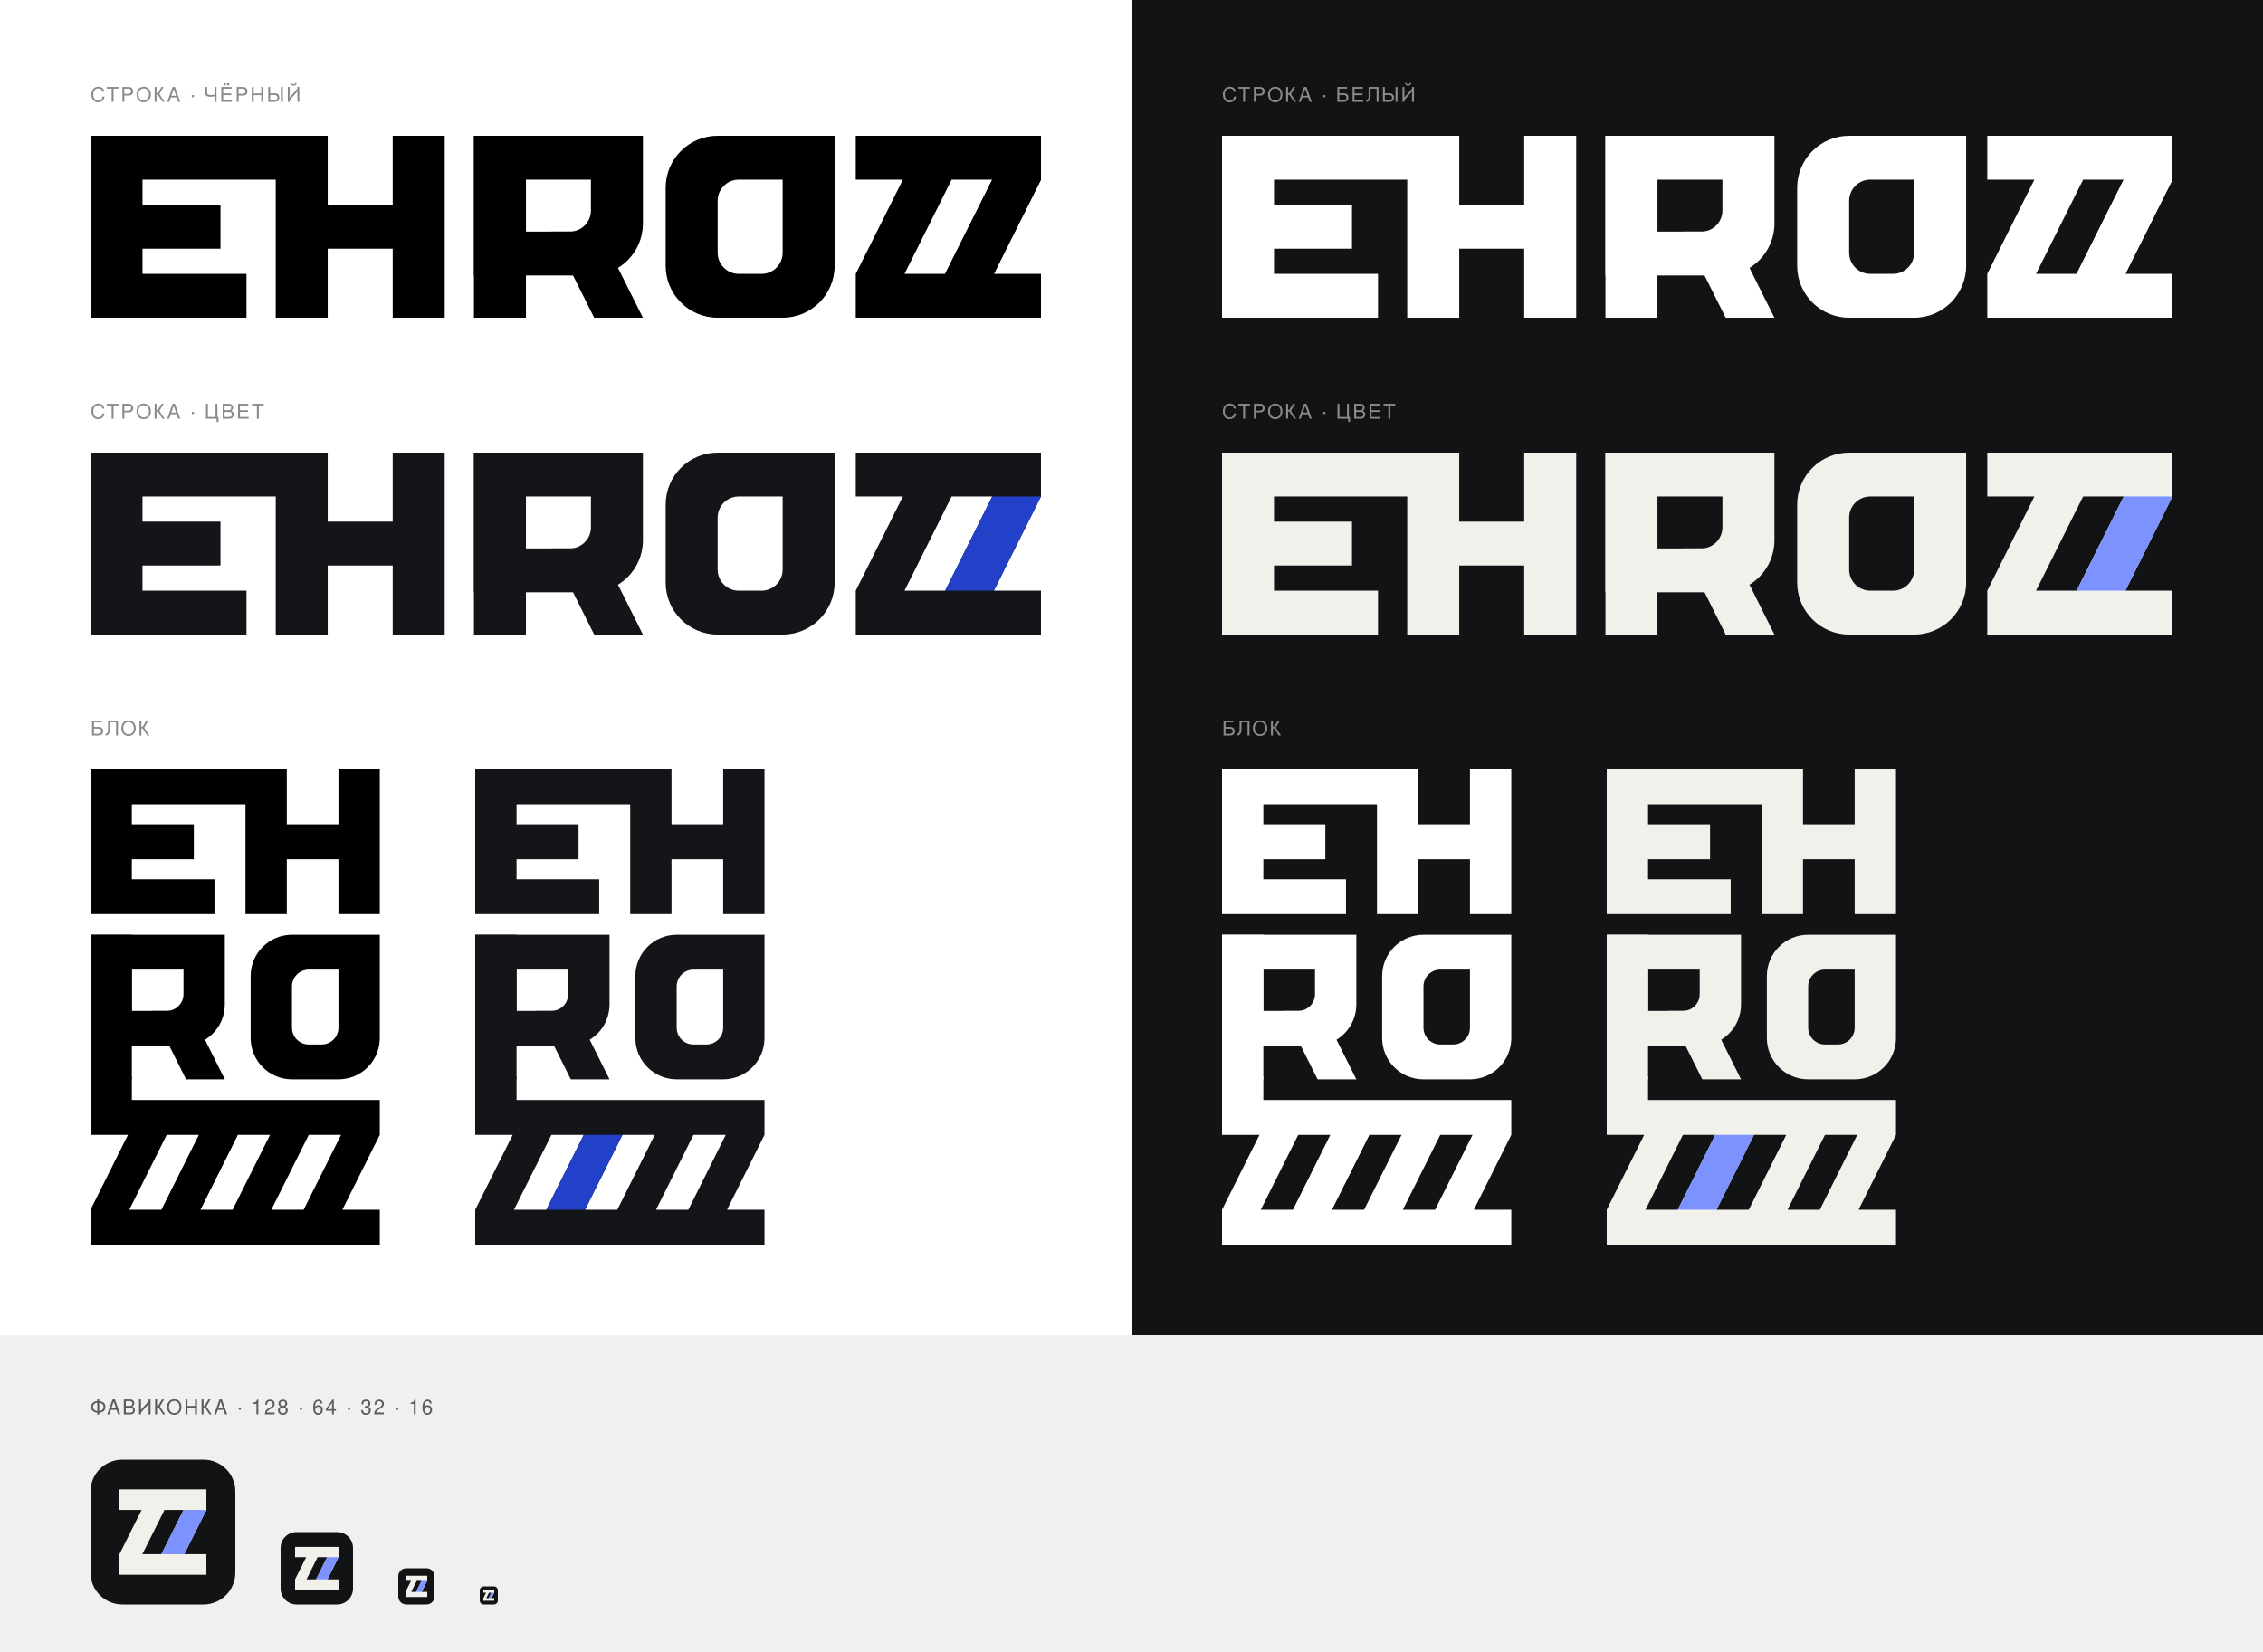
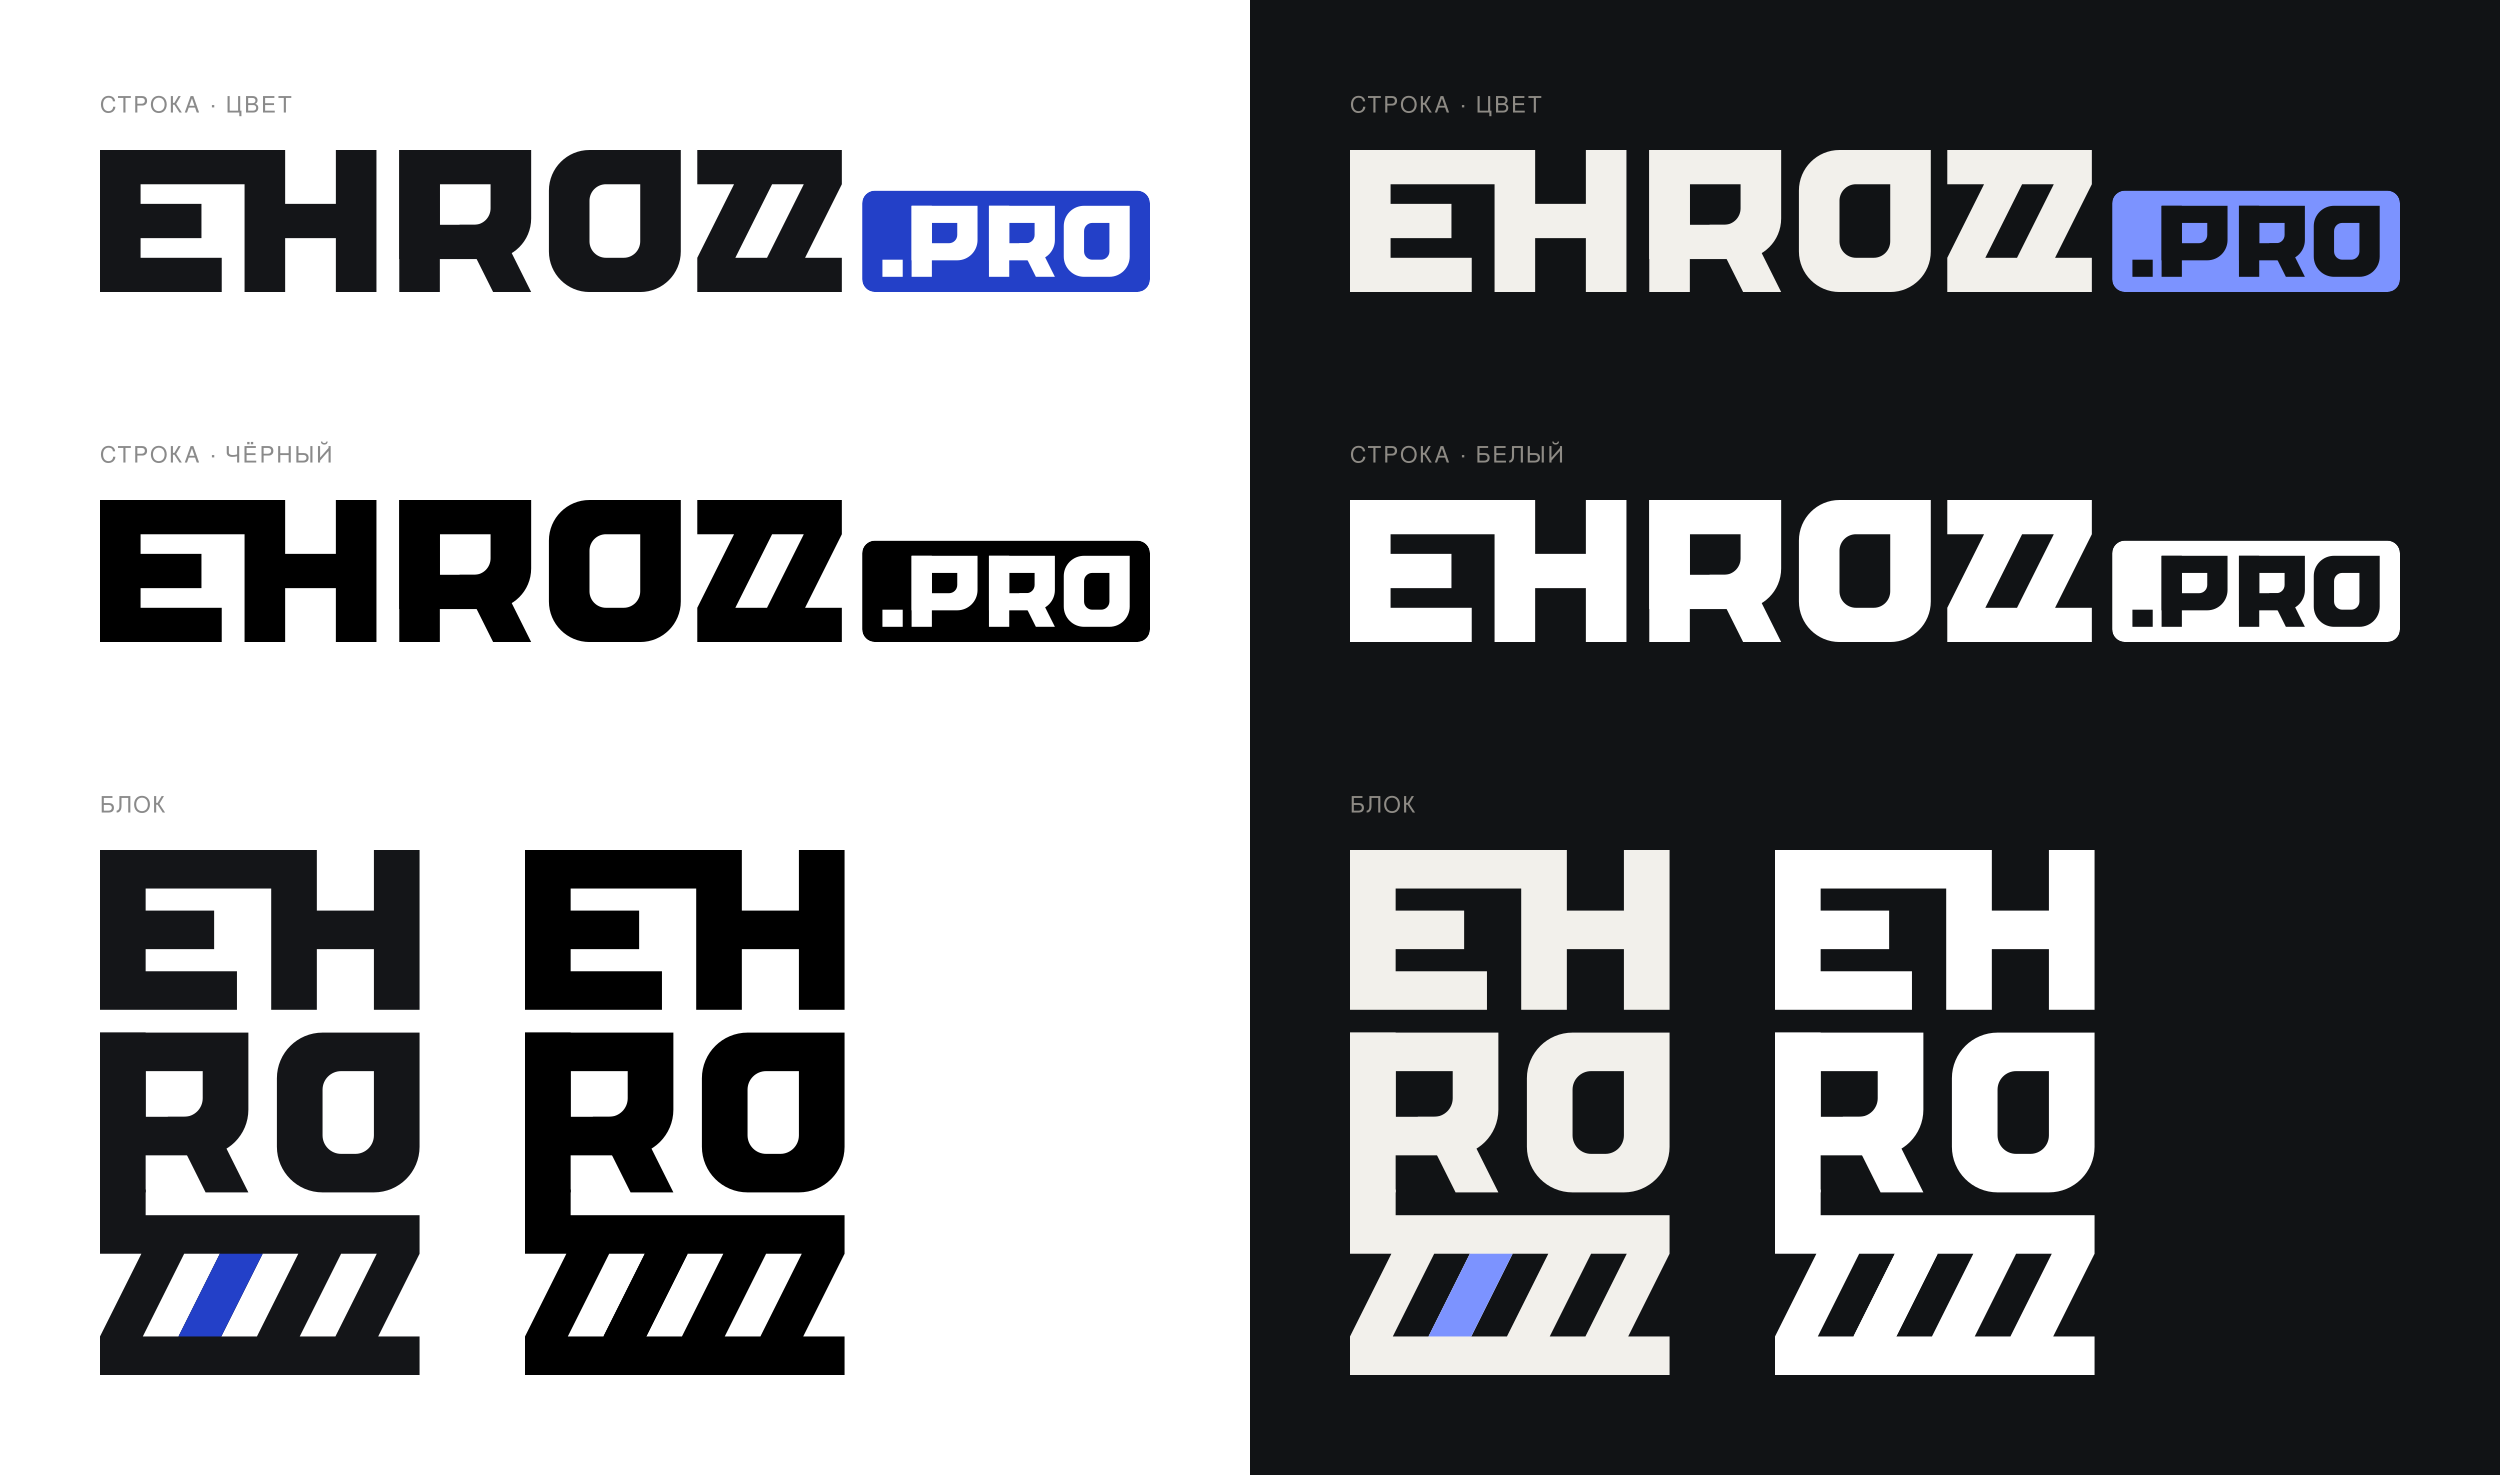
- <svg xmlns="http://www.w3.org/2000/svg" viewBox="0 0 2000 1460" width="2000" height="1460">
+ <svg xmlns="http://www.w3.org/2000/svg" viewBox="0 0 2000 1180" width="2000" height="1180">
  <rect width="1000" height="1180" fill="#FFFFFF" />
  <rect x="1000" width="1000" height="1180" fill="#111315" />
-   <rect y="1180" width="2000" height="280" fill="#EEF0F2" />
-   <text x="80" y="90" font-family="Helvetica, Arial, sans-serif" font-size="18" letter-spacing="1.5" fill="#8A8A8A">СТРОКА · ЧЁРНЫЙ</text>
-   <svg x="80" y="120" width="840" height="160.821" viewBox="0 0 1170 224">
+   <text x="80" y="90" font-family="Helvetica, Arial, sans-serif" font-size="18" letter-spacing="1.5" fill="#8A8A8A">СТРОКА · ЦВЕТ</text>
+   <svg x="80" y="120" width="840" height="113.623" viewBox="0 0 1656 224">
+     <defs>
+       <mask id="pro-color-on-light-0" maskUnits="userSpaceOnUse" x="0" y="0" width="1656" height="224">
+         <rect x="1202" y="64" width="454" height="160" rx="20" fill="#FFFFFF" />
+         <g fill="#000000">
+           <g transform="translate(1234 88) scale(0.5)">
+             <path fill-rule="evenodd" transform="translate(0 0)" d="M0 170H64V224H0Z" />
+             <path fill-rule="evenodd" transform="translate(92 0)" d="M0 0H64V224H0Z" />
+             <path fill-rule="evenodd" transform="translate(92 0)" d="M0 0H208V108A64 64 0 0 1 144 172H0Z M64 54H144V92A26 26 0 0 1 118 118H64Z" />
+             <path fill-rule="evenodd" transform="translate(336 0)" d="M0 0H64V224H0Z" />
+             <path fill-rule="evenodd" transform="translate(336 0)" d="M0 0H208V108A64 64 0 0 1 144 172H0Z M64 54H144V92A26 26 0 0 1 118 118H64Z" />
+             <path fill-rule="evenodd" transform="translate(336 0)" d="M95 118H155L208 224H148Z" />
+             <path fill-rule="evenodd" transform="translate(572 0)" d="M64 0H208V160A64 64 0 0 1 144 224H64A64 64 0 0 1 0 160V64A64 64 0 0 1 64 0Z M90 54H144V144A26 26 0 0 1 118 170H90A26 26 0 0 1 64 144V80A26 26 0 0 1 90 54Z" />
+           </g>
+         </g>
+       </mask>
+     </defs>
+     <g fill="#141518">
+       <path fill-rule="evenodd" d="M0 0H292V85H372V0H436V224H372V139H292V224H228V54H64V85H160V139H64V170H192V224H0Z" />
+       <path fill-rule="evenodd" transform="translate(472 0)" d="M0 0H64V224H0Z" />
+       <path fill-rule="evenodd" transform="translate(472 0)" d="M0 0H208V108A64 64 0 0 1 144 172H0Z M64 54H144V92A26 26 0 0 1 118 118H64Z" />
+       <path fill-rule="evenodd" transform="translate(472 0)" d="M95 118H155L208 224H148Z" />
+       <path fill-rule="evenodd" transform="translate(708 0)" d="M64 0H208V160A64 64 0 0 1 144 224H64A64 64 0 0 1 0 160V64A64 64 0 0 1 64 0Z M90 54H144V144A26 26 0 0 1 118 170H90A26 26 0 0 1 64 144V80A26 26 0 0 1 90 54Z" />
+       <path fill-rule="evenodd" transform="translate(942 0)" d="M0 0H228V54L170 170H228V224H0V170L58 54H0Z M118 54H168L110 170H60Z" />
+     </g>
+     <rect x="1202" y="64" width="454" height="160" rx="20" fill="#2340C8" mask="url(#pro-color-on-light-0)" />
+   </svg>
+   <text x="80" y="370" font-family="Helvetica, Arial, sans-serif" font-size="18" letter-spacing="1.5" fill="#8A8A8A">СТРОКА · ЧЁРНЫЙ</text>
+   <svg x="80" y="400" width="840" height="113.623" viewBox="0 0 1656 224">
+     <defs>
+       <mask id="pro-black-1" maskUnits="userSpaceOnUse" x="0" y="0" width="1656" height="224">
+         <rect x="1202" y="64" width="454" height="160" rx="20" fill="#FFFFFF" />
+         <g fill="#000000">
+           <g transform="translate(1234 88) scale(0.5)">
+             <path fill-rule="evenodd" transform="translate(0 0)" d="M0 170H64V224H0Z" />
+             <path fill-rule="evenodd" transform="translate(92 0)" d="M0 0H64V224H0Z" />
+             <path fill-rule="evenodd" transform="translate(92 0)" d="M0 0H208V108A64 64 0 0 1 144 172H0Z M64 54H144V92A26 26 0 0 1 118 118H64Z" />
+             <path fill-rule="evenodd" transform="translate(336 0)" d="M0 0H64V224H0Z" />
+             <path fill-rule="evenodd" transform="translate(336 0)" d="M0 0H208V108A64 64 0 0 1 144 172H0Z M64 54H144V92A26 26 0 0 1 118 118H64Z" />
+             <path fill-rule="evenodd" transform="translate(336 0)" d="M95 118H155L208 224H148Z" />
+             <path fill-rule="evenodd" transform="translate(572 0)" d="M64 0H208V160A64 64 0 0 1 144 224H64A64 64 0 0 1 0 160V64A64 64 0 0 1 64 0Z M90 54H144V144A26 26 0 0 1 118 170H90A26 26 0 0 1 64 144V80A26 26 0 0 1 90 54Z" />
+           </g>
+         </g>
+       </mask>
+     </defs>
    <g fill="#000000">
      <path fill-rule="evenodd" d="M0 0H292V85H372V0H436V224H372V139H292V224H228V54H64V85H160V139H64V170H192V224H0Z" />
      <path fill-rule="evenodd" transform="translate(472 0)" d="M0 0H64V224H0Z" />
      <path fill-rule="evenodd" transform="translate(472 0)" d="M0 0H208V108A64 64 0 0 1 144 172H0Z M64 54H144V92A26 26 0 0 1 118 118H64Z" />
      <path fill-rule="evenodd" transform="translate(472 0)" d="M95 118H155L208 224H148Z" />
      <path fill-rule="evenodd" transform="translate(708 0)" d="M64 0H208V160A64 64 0 0 1 144 224H64A64 64 0 0 1 0 160V64A64 64 0 0 1 64 0Z M90 54H144V144A26 26 0 0 1 118 170H90A26 26 0 0 1 64 144V80A26 26 0 0 1 90 54Z" />
      <path fill-rule="evenodd" transform="translate(942 0)" d="M0 0H228V54L170 170H228V224H0V170L58 54H0Z M118 54H168L110 170H60Z" />
-       <path fill="#000000" fill-rule="evenodd" transform="translate(942 0)" d="M168 54H228L170 170H110Z" />
    </g>
-   </svg>
-   <text x="80" y="370" font-family="Helvetica, Arial, sans-serif" font-size="18" letter-spacing="1.5" fill="#8A8A8A">СТРОКА · ЦВЕТ</text>
-   <svg x="80" y="400" width="840" height="160.821" viewBox="0 0 1170 224">
-     <g fill="#141518">
-       <path fill-rule="evenodd" d="M0 0H292V85H372V0H436V224H372V139H292V224H228V54H64V85H160V139H64V170H192V224H0Z" />
-       <path fill-rule="evenodd" transform="translate(472 0)" d="M0 0H64V224H0Z" />
-       <path fill-rule="evenodd" transform="translate(472 0)" d="M0 0H208V108A64 64 0 0 1 144 172H0Z M64 54H144V92A26 26 0 0 1 118 118H64Z" />
-       <path fill-rule="evenodd" transform="translate(472 0)" d="M95 118H155L208 224H148Z" />
-       <path fill-rule="evenodd" transform="translate(708 0)" d="M64 0H208V160A64 64 0 0 1 144 224H64A64 64 0 0 1 0 160V64A64 64 0 0 1 64 0Z M90 54H144V144A26 26 0 0 1 118 170H90A26 26 0 0 1 64 144V80A26 26 0 0 1 90 54Z" />
-       <path fill-rule="evenodd" transform="translate(942 0)" d="M0 0H228V54L170 170H228V224H0V170L58 54H0Z M118 54H168L110 170H60Z" />
-       <path fill="#2340C8" fill-rule="evenodd" transform="translate(942 0)" d="M168 54H228L170 170H110Z" />
-     </g>
+     <rect x="1202" y="64" width="454" height="160" rx="20" fill="#000000" mask="url(#pro-black-1)" />
  </svg>
  <text x="80" y="650" font-family="Helvetica, Arial, sans-serif" font-size="18" letter-spacing="1.5" fill="#8A8A8A">БЛОК</text>
  <svg x="80" y="680" width="255.652" height="420" viewBox="0 0 448 736">
+     <g fill="#141518">
+       <path fill-rule="evenodd" d="M0 0H304V85H384V0H448V224H384V139H304V224H240V54H64V85H160V139H64V170H192V224H0Z" />
+       <path fill-rule="evenodd" transform="translate(0 256)" d="M0 0H64V224H0Z" />
+       <path fill-rule="evenodd" transform="translate(0 256)" d="M0 0H208V108A64 64 0 0 1 144 172H0Z M64 54H144V92A26 26 0 0 1 118 118H64Z" />
+       <path fill-rule="evenodd" transform="translate(0 256)" d="M95 118H155L208 224H148Z" />
+       <path fill-rule="evenodd" transform="translate(248 256)" d="M64 0H200V160A64 64 0 0 1 136 224H64A64 64 0 0 1 0 160V64A64 64 0 0 1 64 0Z M90 54H136V144A26 26 0 0 1 110 170H90A26 26 0 0 1 64 144V80A26 26 0 0 1 90 54Z" />
+       <path fill-rule="evenodd" d="M0 476H64V516H0Z" />
+       <path fill-rule="evenodd" transform="translate(0 512)" d="M0 0H448V54L390 170H448V224H0V170L58 54H0Z M118 54H168L110 170H60Z M228 54H278L220 170H170Z M338 54H388L330 170H280Z" />
+       <path fill="#2340C8" fill-rule="evenodd" transform="translate(0 512)" d="M168 54H228L170 170H110Z" />
+     </g>
+   </svg>
+   <svg x="420" y="680" width="255.652" height="420" viewBox="0 0 448 736">
    <g fill="#000000">
      <path fill-rule="evenodd" d="M0 0H304V85H384V0H448V224H384V139H304V224H240V54H64V85H160V139H64V170H192V224H0Z" />
      <path fill-rule="evenodd" transform="translate(0 256)" d="M0 0H64V224H0Z" />
      <path fill-rule="evenodd" transform="translate(0 256)" d="M0 0H208V108A64 64 0 0 1 144 172H0Z M64 54H144V92A26 26 0 0 1 118 118H64Z" />
      <path fill-rule="evenodd" transform="translate(0 256)" d="M95 118H155L208 224H148Z" />
      <path fill-rule="evenodd" transform="translate(248 256)" d="M64 0H200V160A64 64 0 0 1 136 224H64A64 64 0 0 1 0 160V64A64 64 0 0 1 64 0Z M90 54H136V144A26 26 0 0 1 110 170H90A26 26 0 0 1 64 144V80A26 26 0 0 1 90 54Z" />
      <path fill-rule="evenodd" d="M0 476H64V516H0Z" />
      <path fill-rule="evenodd" transform="translate(0 512)" d="M0 0H448V54L390 170H448V224H0V170L58 54H0Z M118 54H168L110 170H60Z M228 54H278L220 170H170Z M338 54H388L330 170H280Z" />
      <path fill="#000000" fill-rule="evenodd" transform="translate(0 512)" d="M168 54H228L170 170H110Z" />
    </g>
  </svg>
-   <svg x="420" y="680" width="255.652" height="420" viewBox="0 0 448 736">
-     <g fill="#141518">
+   <text x="1080" y="90" font-family="Helvetica, Arial, sans-serif" font-size="18" letter-spacing="1.5" fill="#8E8B85">СТРОКА · ЦВЕТ</text>
+   <svg x="1080" y="120" width="840" height="113.623" viewBox="0 0 1656 224">
+     <defs>
+       <mask id="pro-color-on-dark-2" maskUnits="userSpaceOnUse" x="0" y="0" width="1656" height="224">
+         <rect x="1202" y="64" width="454" height="160" rx="20" fill="#FFFFFF" />
+         <g fill="#000000">
+           <g transform="translate(1234 88) scale(0.5)">
+             <path fill-rule="evenodd" transform="translate(0 0)" d="M0 170H64V224H0Z" />
+             <path fill-rule="evenodd" transform="translate(92 0)" d="M0 0H64V224H0Z" />
+             <path fill-rule="evenodd" transform="translate(92 0)" d="M0 0H208V108A64 64 0 0 1 144 172H0Z M64 54H144V92A26 26 0 0 1 118 118H64Z" />
+             <path fill-rule="evenodd" transform="translate(336 0)" d="M0 0H64V224H0Z" />
+             <path fill-rule="evenodd" transform="translate(336 0)" d="M0 0H208V108A64 64 0 0 1 144 172H0Z M64 54H144V92A26 26 0 0 1 118 118H64Z" />
+             <path fill-rule="evenodd" transform="translate(336 0)" d="M95 118H155L208 224H148Z" />
+             <path fill-rule="evenodd" transform="translate(572 0)" d="M64 0H208V160A64 64 0 0 1 144 224H64A64 64 0 0 1 0 160V64A64 64 0 0 1 64 0Z M90 54H144V144A26 26 0 0 1 118 170H90A26 26 0 0 1 64 144V80A26 26 0 0 1 90 54Z" />
+           </g>
+         </g>
+       </mask>
+     </defs>
+     <g fill="#F2F0EB">
+       <path fill-rule="evenodd" d="M0 0H292V85H372V0H436V224H372V139H292V224H228V54H64V85H160V139H64V170H192V224H0Z" />
+       <path fill-rule="evenodd" transform="translate(472 0)" d="M0 0H64V224H0Z" />
+       <path fill-rule="evenodd" transform="translate(472 0)" d="M0 0H208V108A64 64 0 0 1 144 172H0Z M64 54H144V92A26 26 0 0 1 118 118H64Z" />
+       <path fill-rule="evenodd" transform="translate(472 0)" d="M95 118H155L208 224H148Z" />
+       <path fill-rule="evenodd" transform="translate(708 0)" d="M64 0H208V160A64 64 0 0 1 144 224H64A64 64 0 0 1 0 160V64A64 64 0 0 1 64 0Z M90 54H144V144A26 26 0 0 1 118 170H90A26 26 0 0 1 64 144V80A26 26 0 0 1 90 54Z" />
+       <path fill-rule="evenodd" transform="translate(942 0)" d="M0 0H228V54L170 170H228V224H0V170L58 54H0Z M118 54H168L110 170H60Z" />
+     </g>
+     <rect x="1202" y="64" width="454" height="160" rx="20" fill="#7C93FF" mask="url(#pro-color-on-dark-2)" />
+   </svg>
+   <text x="1080" y="370" font-family="Helvetica, Arial, sans-serif" font-size="18" letter-spacing="1.5" fill="#8E8B85">СТРОКА · БЕЛЫЙ</text>
+   <svg x="1080" y="400" width="840" height="113.623" viewBox="0 0 1656 224">
+     <defs>
+       <mask id="pro-white-3" maskUnits="userSpaceOnUse" x="0" y="0" width="1656" height="224">
+         <rect x="1202" y="64" width="454" height="160" rx="20" fill="#FFFFFF" />
+         <g fill="#000000">
+           <g transform="translate(1234 88) scale(0.5)">
+             <path fill-rule="evenodd" transform="translate(0 0)" d="M0 170H64V224H0Z" />
+             <path fill-rule="evenodd" transform="translate(92 0)" d="M0 0H64V224H0Z" />
+             <path fill-rule="evenodd" transform="translate(92 0)" d="M0 0H208V108A64 64 0 0 1 144 172H0Z M64 54H144V92A26 26 0 0 1 118 118H64Z" />
+             <path fill-rule="evenodd" transform="translate(336 0)" d="M0 0H64V224H0Z" />
+             <path fill-rule="evenodd" transform="translate(336 0)" d="M0 0H208V108A64 64 0 0 1 144 172H0Z M64 54H144V92A26 26 0 0 1 118 118H64Z" />
+             <path fill-rule="evenodd" transform="translate(336 0)" d="M95 118H155L208 224H148Z" />
+             <path fill-rule="evenodd" transform="translate(572 0)" d="M64 0H208V160A64 64 0 0 1 144 224H64A64 64 0 0 1 0 160V64A64 64 0 0 1 64 0Z M90 54H144V144A26 26 0 0 1 118 170H90A26 26 0 0 1 64 144V80A26 26 0 0 1 90 54Z" />
+           </g>
+         </g>
+       </mask>
+     </defs>
+     <g fill="#FFFFFF">
+       <path fill-rule="evenodd" d="M0 0H292V85H372V0H436V224H372V139H292V224H228V54H64V85H160V139H64V170H192V224H0Z" />
+       <path fill-rule="evenodd" transform="translate(472 0)" d="M0 0H64V224H0Z" />
+       <path fill-rule="evenodd" transform="translate(472 0)" d="M0 0H208V108A64 64 0 0 1 144 172H0Z M64 54H144V92A26 26 0 0 1 118 118H64Z" />
+       <path fill-rule="evenodd" transform="translate(472 0)" d="M95 118H155L208 224H148Z" />
+       <path fill-rule="evenodd" transform="translate(708 0)" d="M64 0H208V160A64 64 0 0 1 144 224H64A64 64 0 0 1 0 160V64A64 64 0 0 1 64 0Z M90 54H144V144A26 26 0 0 1 118 170H90A26 26 0 0 1 64 144V80A26 26 0 0 1 90 54Z" />
+       <path fill-rule="evenodd" transform="translate(942 0)" d="M0 0H228V54L170 170H228V224H0V170L58 54H0Z M118 54H168L110 170H60Z" />
+     </g>
+     <rect x="1202" y="64" width="454" height="160" rx="20" fill="#FFFFFF" mask="url(#pro-white-3)" />
+   </svg>
+   <text x="1080" y="650" font-family="Helvetica, Arial, sans-serif" font-size="18" letter-spacing="1.5" fill="#8E8B85">БЛОК</text>
+   <svg x="1080" y="680" width="255.652" height="420" viewBox="0 0 448 736">
+     <g fill="#F2F0EB">
      <path fill-rule="evenodd" d="M0 0H304V85H384V0H448V224H384V139H304V224H240V54H64V85H160V139H64V170H192V224H0Z" />
      <path fill-rule="evenodd" transform="translate(0 256)" d="M0 0H64V224H0Z" />
      <path fill-rule="evenodd" transform="translate(0 256)" d="M0 0H208V108A64 64 0 0 1 144 172H0Z M64 54H144V92A26 26 0 0 1 118 118H64Z" />
      <path fill-rule="evenodd" transform="translate(0 256)" d="M95 118H155L208 224H148Z" />
      <path fill-rule="evenodd" transform="translate(248 256)" d="M64 0H200V160A64 64 0 0 1 136 224H64A64 64 0 0 1 0 160V64A64 64 0 0 1 64 0Z M90 54H136V144A26 26 0 0 1 110 170H90A26 26 0 0 1 64 144V80A26 26 0 0 1 90 54Z" />
      <path fill-rule="evenodd" d="M0 476H64V516H0Z" />
      <path fill-rule="evenodd" transform="translate(0 512)" d="M0 0H448V54L390 170H448V224H0V170L58 54H0Z M118 54H168L110 170H60Z M228 54H278L220 170H170Z M338 54H388L330 170H280Z" />
-       <path fill="#2340C8" fill-rule="evenodd" transform="translate(0 512)" d="M168 54H228L170 170H110Z" />
+       <path fill="#7C93FF" fill-rule="evenodd" transform="translate(0 512)" d="M168 54H228L170 170H110Z" />
    </g>
  </svg>
-   <text x="1080" y="90" font-family="Helvetica, Arial, sans-serif" font-size="18" letter-spacing="1.5" fill="#8E8B85">СТРОКА · БЕЛЫЙ</text>
-   <svg x="1080" y="120" width="840" height="160.821" viewBox="0 0 1170 224">
-     <g fill="#FFFFFF">
-       <path fill-rule="evenodd" d="M0 0H292V85H372V0H436V224H372V139H292V224H228V54H64V85H160V139H64V170H192V224H0Z" />
-       <path fill-rule="evenodd" transform="translate(472 0)" d="M0 0H64V224H0Z" />
-       <path fill-rule="evenodd" transform="translate(472 0)" d="M0 0H208V108A64 64 0 0 1 144 172H0Z M64 54H144V92A26 26 0 0 1 118 118H64Z" />
-       <path fill-rule="evenodd" transform="translate(472 0)" d="M95 118H155L208 224H148Z" />
-       <path fill-rule="evenodd" transform="translate(708 0)" d="M64 0H208V160A64 64 0 0 1 144 224H64A64 64 0 0 1 0 160V64A64 64 0 0 1 64 0Z M90 54H144V144A26 26 0 0 1 118 170H90A26 26 0 0 1 64 144V80A26 26 0 0 1 90 54Z" />
-       <path fill-rule="evenodd" transform="translate(942 0)" d="M0 0H228V54L170 170H228V224H0V170L58 54H0Z M118 54H168L110 170H60Z" />
-       <path fill="#FFFFFF" fill-rule="evenodd" transform="translate(942 0)" d="M168 54H228L170 170H110Z" />
-     </g>
-   </svg>
-   <text x="1080" y="370" font-family="Helvetica, Arial, sans-serif" font-size="18" letter-spacing="1.5" fill="#8E8B85">СТРОКА · ЦВЕТ</text>
-   <svg x="1080" y="400" width="840" height="160.821" viewBox="0 0 1170 224">
-     <g fill="#F2F0EB">
-       <path fill-rule="evenodd" d="M0 0H292V85H372V0H436V224H372V139H292V224H228V54H64V85H160V139H64V170H192V224H0Z" />
-       <path fill-rule="evenodd" transform="translate(472 0)" d="M0 0H64V224H0Z" />
-       <path fill-rule="evenodd" transform="translate(472 0)" d="M0 0H208V108A64 64 0 0 1 144 172H0Z M64 54H144V92A26 26 0 0 1 118 118H64Z" />
-       <path fill-rule="evenodd" transform="translate(472 0)" d="M95 118H155L208 224H148Z" />
-       <path fill-rule="evenodd" transform="translate(708 0)" d="M64 0H208V160A64 64 0 0 1 144 224H64A64 64 0 0 1 0 160V64A64 64 0 0 1 64 0Z M90 54H144V144A26 26 0 0 1 118 170H90A26 26 0 0 1 64 144V80A26 26 0 0 1 90 54Z" />
-       <path fill-rule="evenodd" transform="translate(942 0)" d="M0 0H228V54L170 170H228V224H0V170L58 54H0Z M118 54H168L110 170H60Z" />
-       <path fill="#7C93FF" fill-rule="evenodd" transform="translate(942 0)" d="M168 54H228L170 170H110Z" />
-     </g>
-   </svg>
-   <text x="1080" y="650" font-family="Helvetica, Arial, sans-serif" font-size="18" letter-spacing="1.5" fill="#8E8B85">БЛОК</text>
-   <svg x="1080" y="680" width="255.652" height="420" viewBox="0 0 448 736">
+   <svg x="1420" y="680" width="255.652" height="420" viewBox="0 0 448 736">
    <g fill="#FFFFFF">
      <path fill-rule="evenodd" d="M0 0H304V85H384V0H448V224H384V139H304V224H240V54H64V85H160V139H64V170H192V224H0Z" />
      <path fill-rule="evenodd" transform="translate(0 256)" d="M0 0H64V224H0Z" />
      <path fill-rule="evenodd" transform="translate(0 256)" d="M0 0H208V108A64 64 0 0 1 144 172H0Z M64 54H144V92A26 26 0 0 1 118 118H64Z" />
      <path fill-rule="evenodd" transform="translate(0 256)" d="M95 118H155L208 224H148Z" />
      <path fill-rule="evenodd" transform="translate(248 256)" d="M64 0H200V160A64 64 0 0 1 136 224H64A64 64 0 0 1 0 160V64A64 64 0 0 1 64 0Z M90 54H136V144A26 26 0 0 1 110 170H90A26 26 0 0 1 64 144V80A26 26 0 0 1 90 54Z" />
      <path fill-rule="evenodd" d="M0 476H64V516H0Z" />
      <path fill-rule="evenodd" transform="translate(0 512)" d="M0 0H448V54L390 170H448V224H0V170L58 54H0Z M118 54H168L110 170H60Z M228 54H278L220 170H170Z M338 54H388L330 170H280Z" />
      <path fill="#FFFFFF" fill-rule="evenodd" transform="translate(0 512)" d="M168 54H228L170 170H110Z" />
    </g>
  </svg>
-   <svg x="1420" y="680" width="255.652" height="420" viewBox="0 0 448 736">
-     <g fill="#F2F0EB">
-       <path fill-rule="evenodd" d="M0 0H304V85H384V0H448V224H384V139H304V224H240V54H64V85H160V139H64V170H192V224H0Z" />
-       <path fill-rule="evenodd" transform="translate(0 256)" d="M0 0H64V224H0Z" />
-       <path fill-rule="evenodd" transform="translate(0 256)" d="M0 0H208V108A64 64 0 0 1 144 172H0Z M64 54H144V92A26 26 0 0 1 118 118H64Z" />
-       <path fill-rule="evenodd" transform="translate(0 256)" d="M95 118H155L208 224H148Z" />
-       <path fill-rule="evenodd" transform="translate(248 256)" d="M64 0H200V160A64 64 0 0 1 136 224H64A64 64 0 0 1 0 160V64A64 64 0 0 1 64 0Z M90 54H136V144A26 26 0 0 1 110 170H90A26 26 0 0 1 64 144V80A26 26 0 0 1 90 54Z" />
-       <path fill-rule="evenodd" d="M0 476H64V516H0Z" />
-       <path fill-rule="evenodd" transform="translate(0 512)" d="M0 0H448V54L390 170H448V224H0V170L58 54H0Z M118 54H168L110 170H60Z M228 54H278L220 170H170Z M338 54H388L330 170H280Z" />
-       <path fill="#7C93FF" fill-rule="evenodd" transform="translate(0 512)" d="M168 54H228L170 170H110Z" />
-     </g>
-   </svg>
-   <text x="80" y="1250" font-family="Helvetica, Arial, sans-serif" font-size="18" letter-spacing="1.5" fill="#5D5B56">ФАВИКОНКА · 128 · 64 · 32 · 16</text>
-   <svg x="80" y="1290" width="128" height="128" viewBox="0 0 100 100">
-     <rect width="100" height="100" rx="22" fill="#111315" />
-     <g fill="#F2F0EB" transform="translate(20 20.53) scale(0.26316)">
-       <path fill-rule="evenodd" d="M0 0H228V54L170 170H228V224H0V170L58 54H0Z M118 54H168L110 170H60Z" />
-       <path fill="#7C93FF" fill-rule="evenodd" d="M168 54H228L170 170H110Z" />
-     </g>
-   </svg>
-   <svg x="248" y="1354" width="64" height="64" viewBox="0 0 100 100">
-     <rect width="100" height="100" rx="22" fill="#111315" />
-     <g fill="#F2F0EB" transform="translate(20 20.53) scale(0.26316)">
-       <path fill-rule="evenodd" d="M0 0H228V54L170 170H228V224H0V170L58 54H0Z M118 54H168L110 170H60Z" />
-       <path fill="#7C93FF" fill-rule="evenodd" d="M168 54H228L170 170H110Z" />
-     </g>
-   </svg>
-   <svg x="352" y="1386" width="32" height="32" viewBox="0 0 100 100">
-     <rect width="100" height="100" rx="22" fill="#111315" />
-     <g fill="#F2F0EB" transform="translate(20 20.53) scale(0.26316)">
-       <path fill-rule="evenodd" d="M0 0H228V54L170 170H228V224H0V170L58 54H0Z M118 54H168L110 170H60Z" />
-       <path fill="#7C93FF" fill-rule="evenodd" d="M168 54H228L170 170H110Z" />
-     </g>
-   </svg>
-   <svg x="424" y="1402" width="16" height="16" viewBox="0 0 100 100">
-     <rect width="100" height="100" rx="22" fill="#111315" />
-     <g fill="#F2F0EB" transform="translate(20 20.53) scale(0.26316)">
-       <path fill-rule="evenodd" d="M0 0H228V54L170 170H228V224H0V170L58 54H0Z M118 54H168L110 170H60Z" />
-       <path fill="#7C93FF" fill-rule="evenodd" d="M168 54H228L170 170H110Z" />
-     </g>
-   </svg>
</svg>
